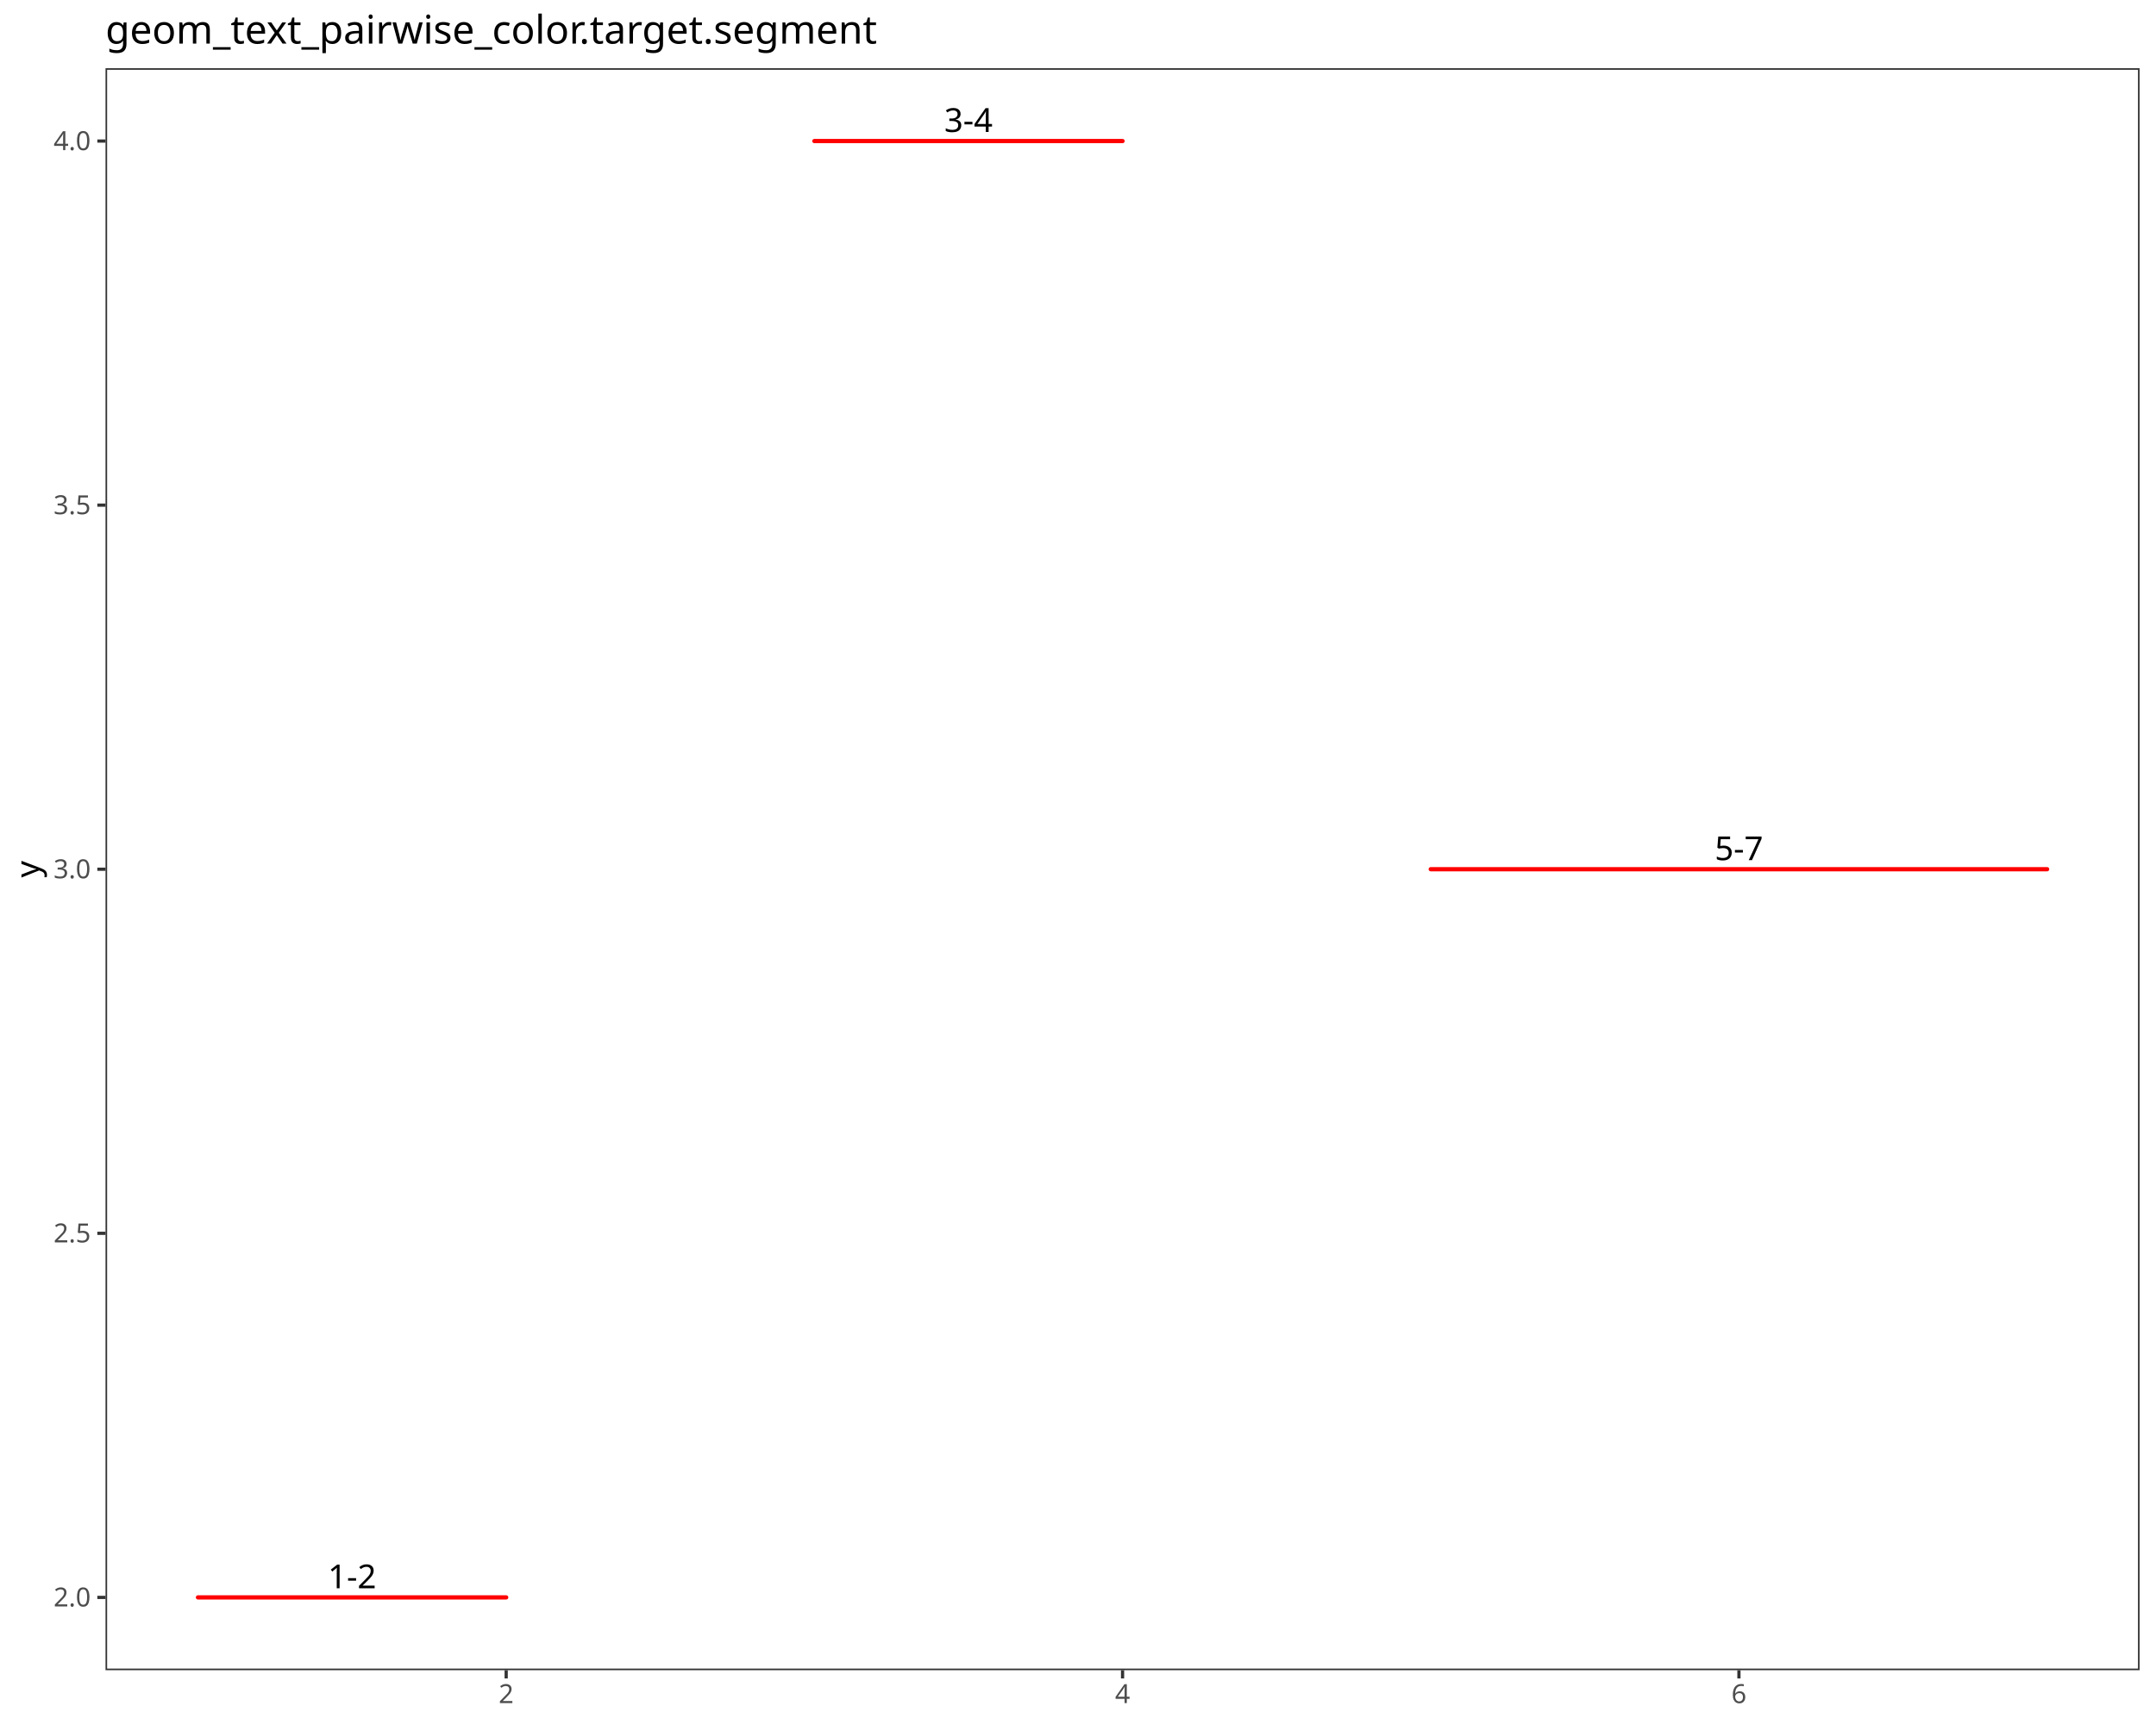
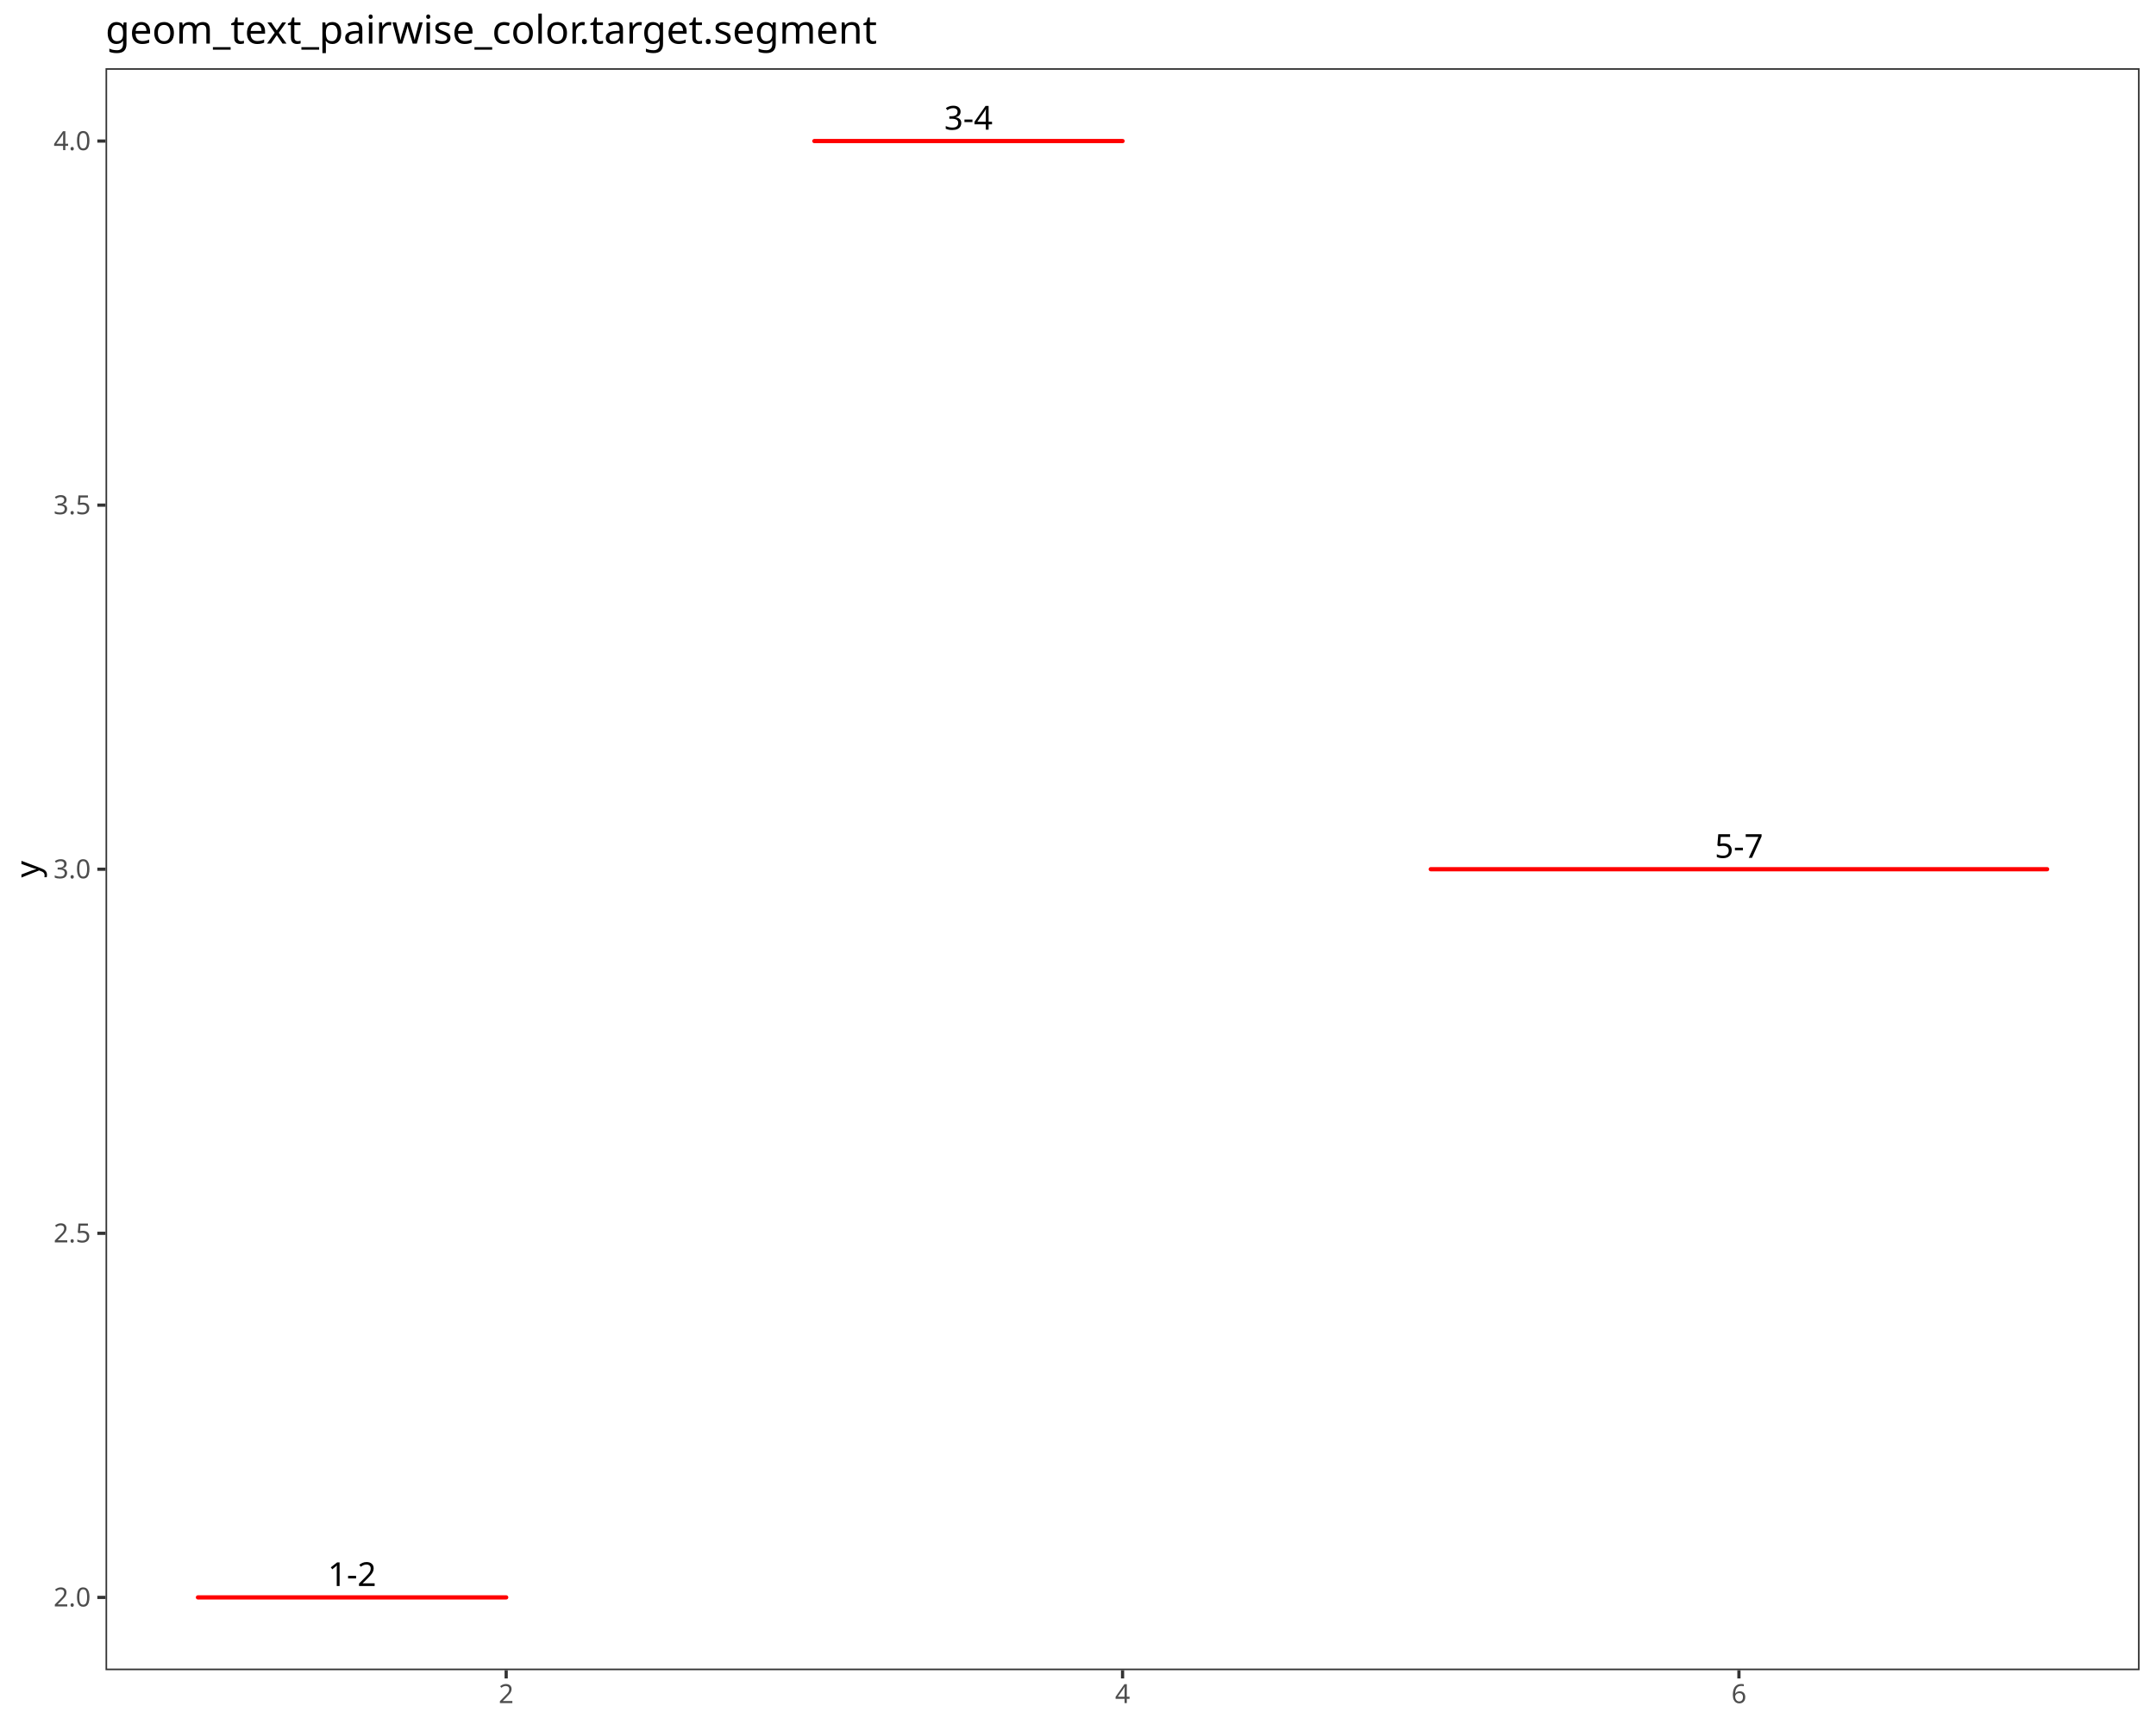
<svg xmlns="http://www.w3.org/2000/svg" class="svglite" data-engine-version="2.0" width="720.00pt" height="576.00pt" viewBox="0 0 720.00 576.00">
  <defs>
    <style type="text/css">
    .svglite line, .svglite polyline, .svglite polygon, .svglite path, .svglite rect, .svglite circle {
      fill: none;
      stroke: #000000;
      stroke-linecap: round;
      stroke-linejoin: round;
      stroke-miterlimit: 10.00;
    }
  </style>
  </defs>
  <rect width="100%" height="100%" style="stroke: none; fill: #FFFFFF;" />
  <defs>
    <clipPath id="cpMC4wMHw3MjAuMDB8MC4wMHw1NzYuMDA=">
      <rect x="0.00" y="0.00" width="720.00" height="576.00" />
    </clipPath>
  </defs>
  <g clip-path="url(#cpMC4wMHw3MjAuMDB8MC4wMHw1NzYuMDA=)">
    <rect x="0.00" y="0.00" width="720.00" height="576.00" style="stroke-width: 1.07; stroke: #FFFFFF; fill: #FFFFFF;" />
  </g>
  <defs>
    <clipPath id="cpMzUuMjR8NzE0LjUyfDIyLjc4fDU1Ny43MQ==">
      <rect x="35.24" y="22.78" width="679.28" height="534.92" />
    </clipPath>
  </defs>
  <g clip-path="url(#cpMzUuMjR8NzE0LjUyfDIyLjc4fDU1Ny43MQ==)">
    <rect x="35.24" y="22.78" width="679.28" height="534.92" style="stroke-width: 1.07; stroke: none; fill: #FFFFFF;" />
    <line x1="66.11" y1="533.39" x2="169.04" y2="533.39" style="stroke-width: 1.42; stroke: #FF0000;" />
-     <text x="117.58" y="530.35" text-anchor="middle" style="font-size: 11.04px; font-family: sans;" textLength="15.96px" lengthAdjust="spacingAndGlyphs">1-2</text>
+     <text x="117.58" y="529.59" text-anchor="middle" style="font-size: 11.04px; font-family: sans;" textLength="15.96px" lengthAdjust="spacingAndGlyphs">1-2</text>
    <line x1="271.96" y1="47.10" x2="374.88" y2="47.10" style="stroke-width: 1.42; stroke: #FF0000;" />
-     <text x="323.42" y="44.06" text-anchor="middle" style="font-size: 11.04px; font-family: sans;" textLength="15.96px" lengthAdjust="spacingAndGlyphs">3-4</text>
+     <text x="323.42" y="43.30" text-anchor="middle" style="font-size: 11.04px; font-family: sans;" textLength="15.96px" lengthAdjust="spacingAndGlyphs">3-4</text>
    <line x1="477.80" y1="290.24" x2="683.64" y2="290.24" style="stroke-width: 1.42; stroke: #FF0000;" />
-     <text x="580.72" y="287.21" text-anchor="middle" style="font-size: 11.04px; font-family: sans;" textLength="15.96px" lengthAdjust="spacingAndGlyphs">5-7</text>
+     <text x="580.72" y="286.45" text-anchor="middle" style="font-size: 11.04px; font-family: sans;" textLength="15.96px" lengthAdjust="spacingAndGlyphs">5-7</text>
    <rect x="35.24" y="22.78" width="679.28" height="534.92" style="stroke-width: 1.07; stroke: #333333;" />
  </g>
  <g clip-path="url(#cpMC4wMHw3MjAuMDB8MC4wMHw1NzYuMDA=)">
    <text x="30.31" y="536.42" text-anchor="end" style="font-size: 8.80px; fill: #4D4D4D; font-family: sans;" textLength="12.23px" lengthAdjust="spacingAndGlyphs">2.0</text>
    <text x="30.31" y="414.85" text-anchor="end" style="font-size: 8.80px; fill: #4D4D4D; font-family: sans;" textLength="12.23px" lengthAdjust="spacingAndGlyphs">2.5</text>
    <text x="30.31" y="293.27" text-anchor="end" style="font-size: 8.80px; fill: #4D4D4D; font-family: sans;" textLength="12.23px" lengthAdjust="spacingAndGlyphs">3.0</text>
    <text x="30.31" y="171.70" text-anchor="end" style="font-size: 8.80px; fill: #4D4D4D; font-family: sans;" textLength="12.23px" lengthAdjust="spacingAndGlyphs">3.5</text>
    <text x="30.31" y="50.13" text-anchor="end" style="font-size: 8.80px; fill: #4D4D4D; font-family: sans;" textLength="12.23px" lengthAdjust="spacingAndGlyphs">4.0</text>
    <polyline points="32.50,533.39 35.24,533.39 " style="stroke-width: 1.07; stroke: #333333; stroke-linecap: butt;" />
    <polyline points="32.50,411.82 35.24,411.82 " style="stroke-width: 1.07; stroke: #333333; stroke-linecap: butt;" />
    <polyline points="32.50,290.24 35.24,290.24 " style="stroke-width: 1.07; stroke: #333333; stroke-linecap: butt;" />
    <polyline points="32.50,168.67 35.24,168.67 " style="stroke-width: 1.07; stroke: #333333; stroke-linecap: butt;" />
    <polyline points="32.50,47.10 35.24,47.10 " style="stroke-width: 1.07; stroke: #333333; stroke-linecap: butt;" />
    <polyline points="169.04,560.45 169.04,557.71 " style="stroke-width: 1.07; stroke: #333333; stroke-linecap: butt;" />
    <polyline points="374.88,560.45 374.88,557.71 " style="stroke-width: 1.07; stroke: #333333; stroke-linecap: butt;" />
    <polyline points="580.72,560.45 580.72,557.71 " style="stroke-width: 1.07; stroke: #333333; stroke-linecap: butt;" />
    <text x="169.04" y="568.69" text-anchor="middle" style="font-size: 8.80px; fill: #4D4D4D; font-family: sans;" textLength="4.89px" lengthAdjust="spacingAndGlyphs">2</text>
    <text x="374.88" y="568.69" text-anchor="middle" style="font-size: 8.80px; fill: #4D4D4D; font-family: sans;" textLength="4.89px" lengthAdjust="spacingAndGlyphs">4</text>
    <text x="580.72" y="568.69" text-anchor="middle" style="font-size: 8.80px; fill: #4D4D4D; font-family: sans;" textLength="4.89px" lengthAdjust="spacingAndGlyphs">6</text>
    <text transform="translate(13.05,290.24) rotate(-90)" text-anchor="middle" style="font-size: 11.00px; font-family: sans;" textLength="5.50px" lengthAdjust="spacingAndGlyphs">y</text>
    <text x="35.24" y="14.56" style="font-size: 13.20px; font-family: sans;" textLength="245.10px" lengthAdjust="spacingAndGlyphs">geom_text_pairwise_color.target.segment</text>
  </g>
</svg>
